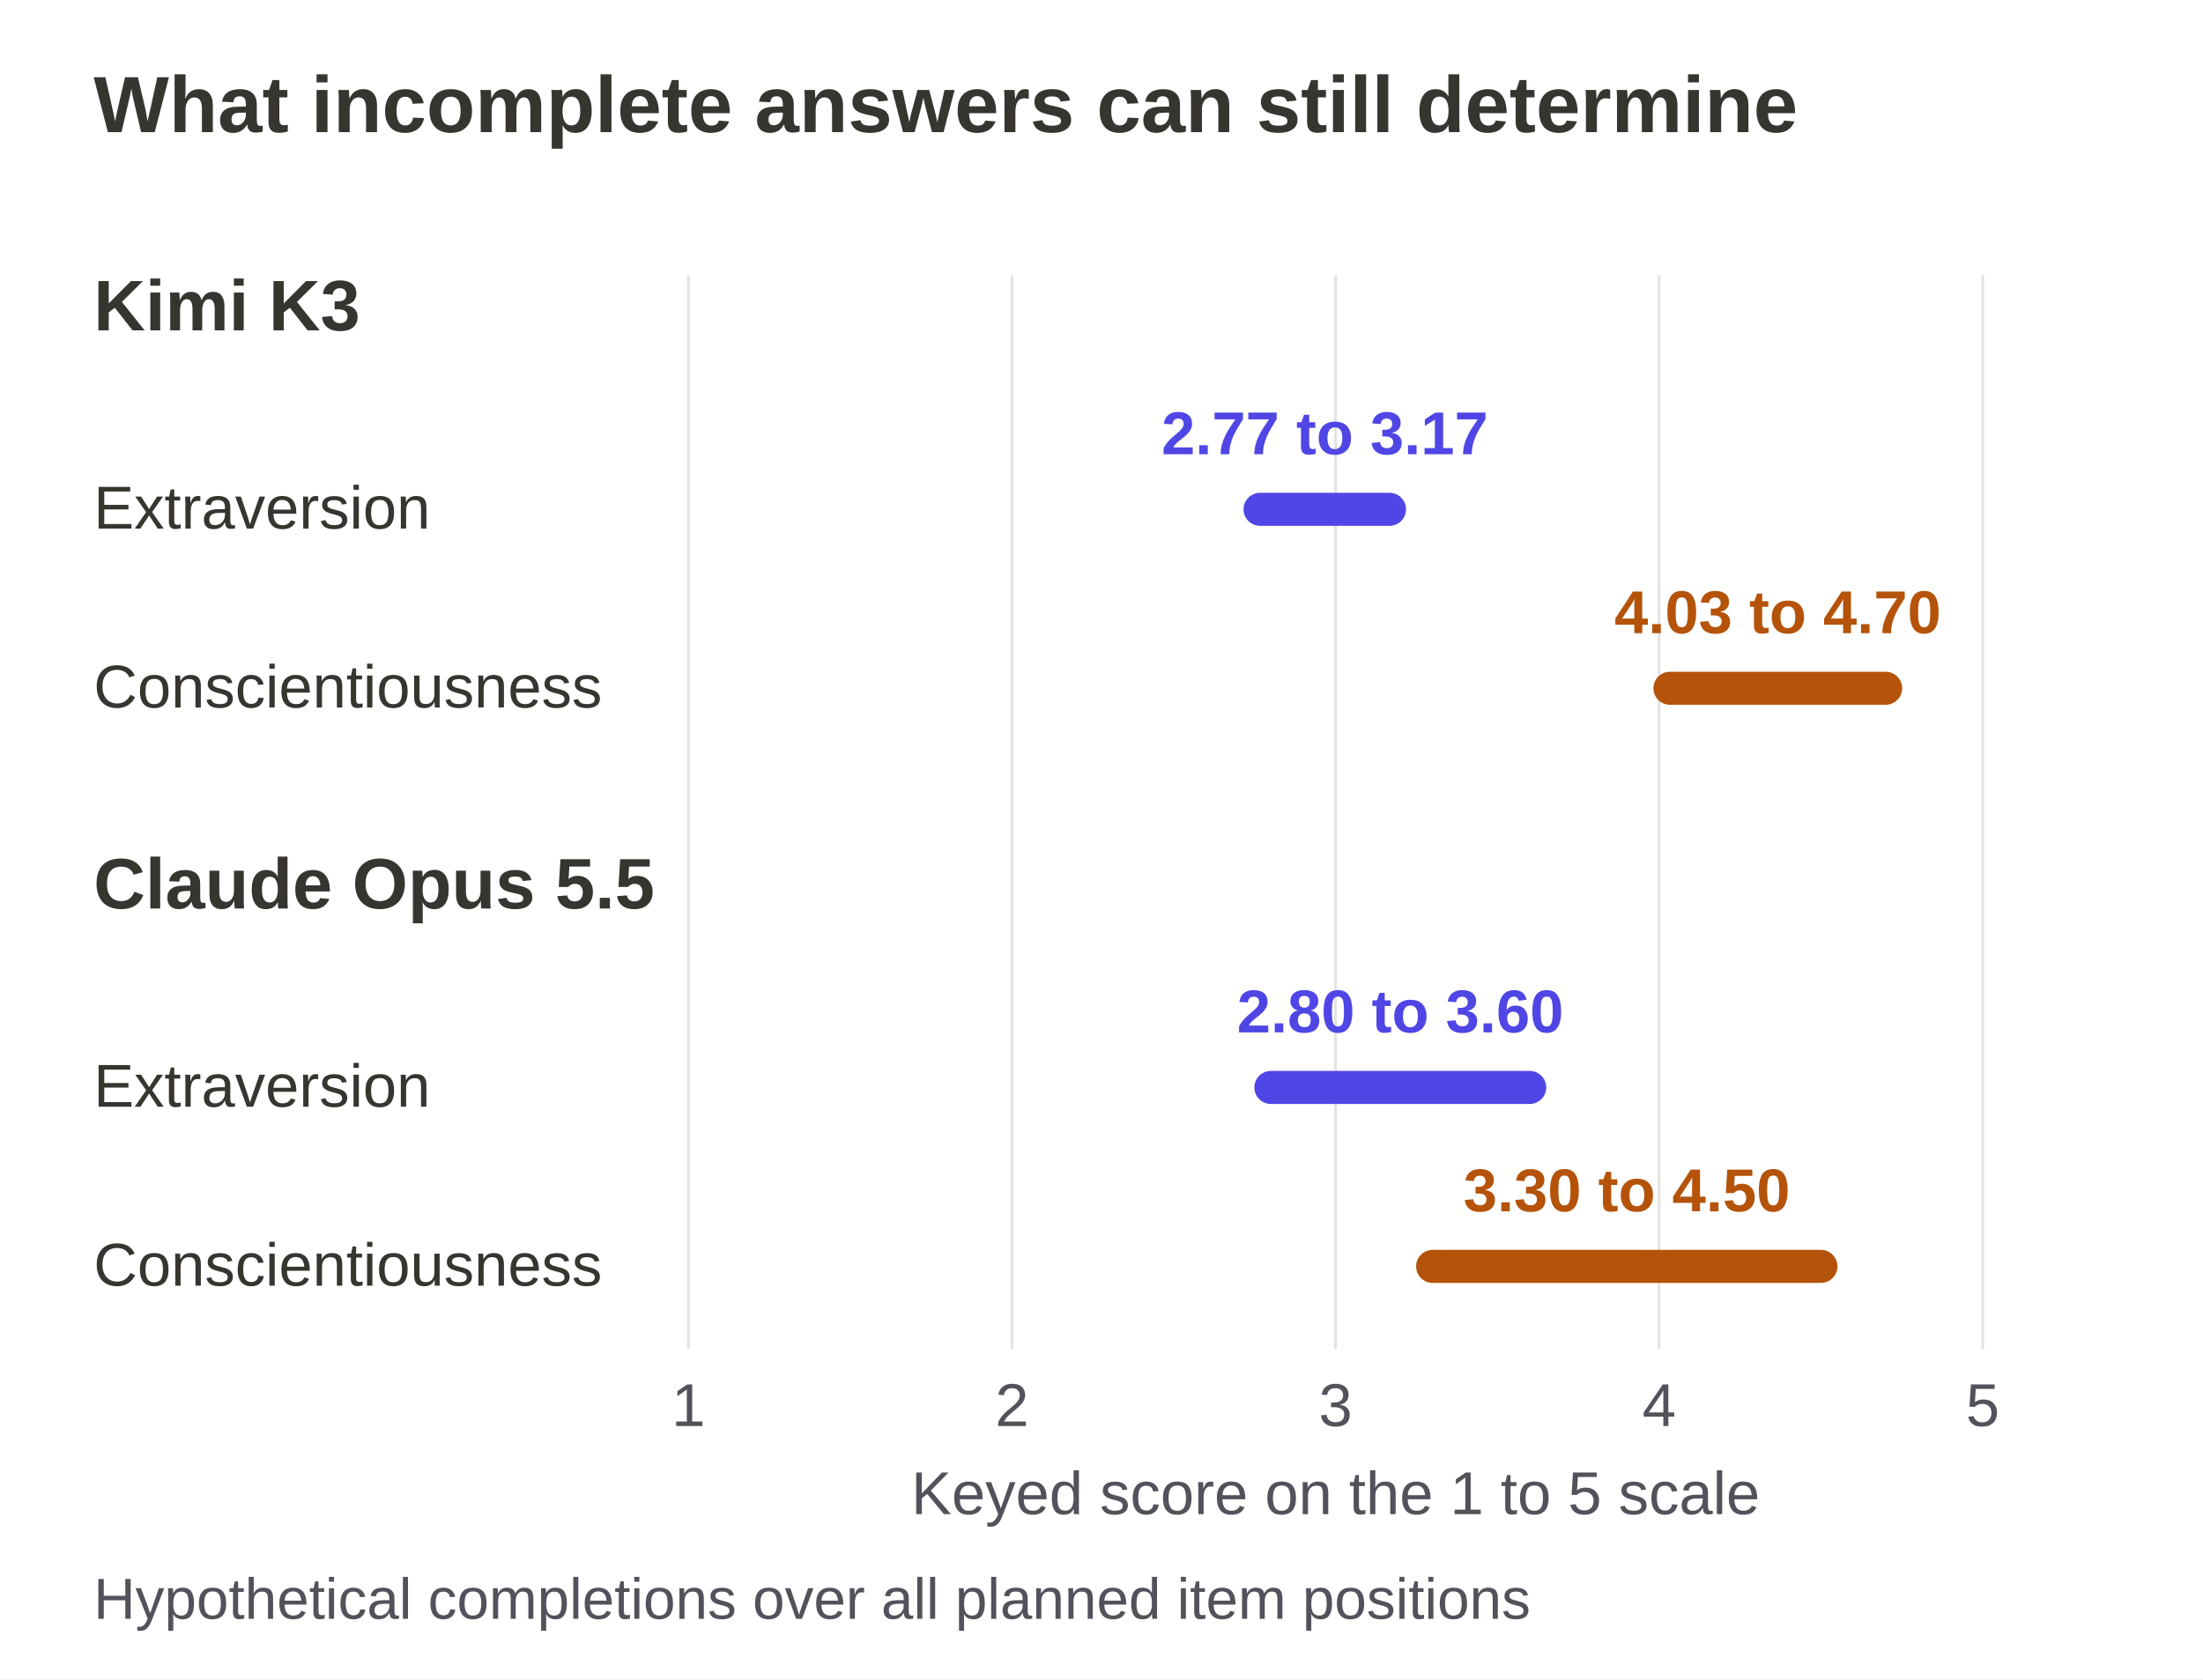
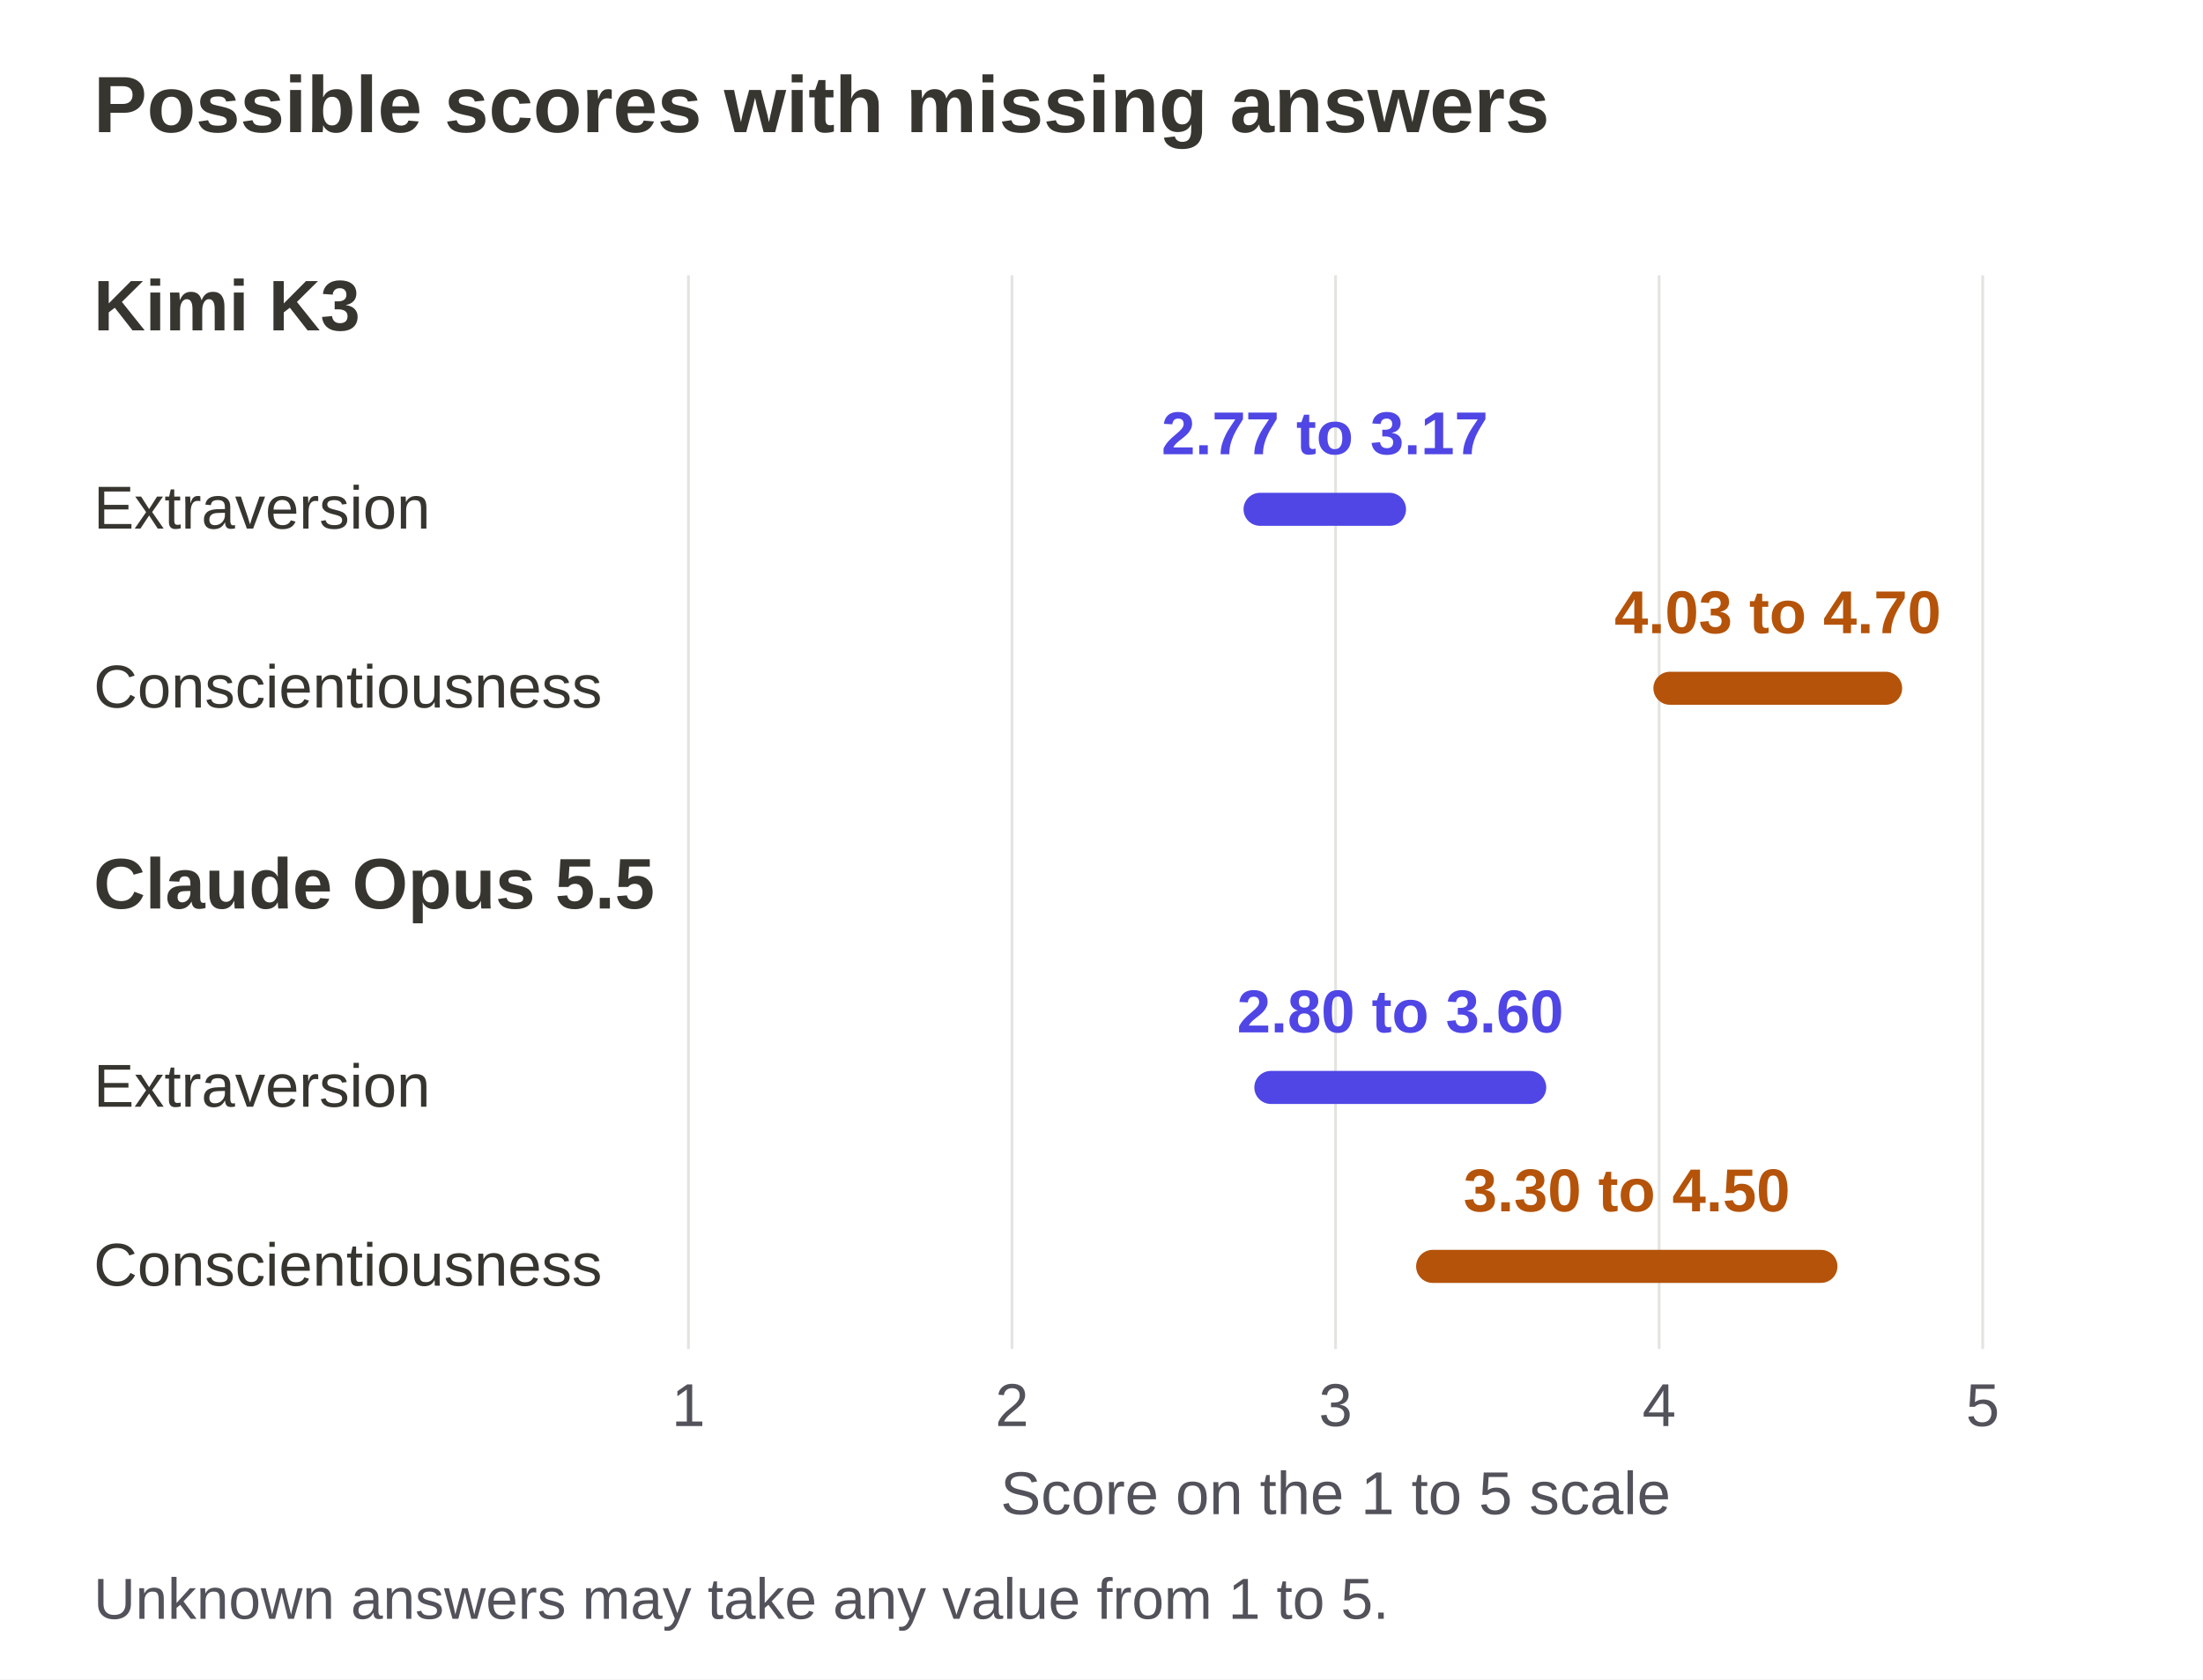
<svg xmlns="http://www.w3.org/2000/svg" width="800" height="610" viewBox="0 0 800 610" role="img" aria-labelledby="chart-title chart-description" font-family="Arial, Helvetica, sans-serif">
  <rect width="800" height="610" fill="#ffffff" />
-   <text x="34" y="48" font-size="29" fill="#37352f" font-weight="700" text-anchor="start">What incomplete answers can still determine</text>
+   <text x="34" y="48" font-size="29" fill="#37352f" font-weight="700" text-anchor="start">Possible scores with missing answers</text>
  <line x1="250.0" x2="250.0" y1="100" y2="490" stroke="#e3e3e0" />
  <text x="250.0" y="518" font-size="22" fill="#52525b" font-weight="400" text-anchor="middle">1</text>
  <line x1="367.5" x2="367.5" y1="100" y2="490" stroke="#e3e3e0" />
  <text x="367.5" y="518" font-size="22" fill="#52525b" font-weight="400" text-anchor="middle">2</text>
  <line x1="485.0" x2="485.0" y1="100" y2="490" stroke="#e3e3e0" />
  <text x="485.0" y="518" font-size="22" fill="#52525b" font-weight="400" text-anchor="middle">3</text>
  <line x1="602.5" x2="602.5" y1="100" y2="490" stroke="#e3e3e0" />
  <text x="602.5" y="518" font-size="22" fill="#52525b" font-weight="400" text-anchor="middle">4</text>
  <line x1="720.0" x2="720.0" y1="100" y2="490" stroke="#e3e3e0" />
  <text x="720.0" y="518" font-size="22" fill="#52525b" font-weight="400" text-anchor="middle">5</text>
-   <text x="485.0" y="550" font-size="22" fill="#52525b" font-weight="400" text-anchor="middle">Keyed score on the 1 to 5 scale</text>
+   <text x="485.0" y="550" font-size="22" fill="#52525b" font-weight="400" text-anchor="middle">Score on the 1 to 5 scale</text>
  <text x="34" y="120" font-size="26" fill="#37352f" font-weight="700" text-anchor="start">Kimi K3</text>
  <text x="34" y="192" font-size="22" fill="#37352f" font-weight="400" text-anchor="start">Extraversion</text>
  <line x1="457.583" x2="504.583" y1="185" y2="185" stroke="#4f46e5" stroke-width="12" stroke-linecap="round" />
  <text x="481.083" y="165" font-size="22" fill="#4f46e5" font-weight="700" text-anchor="middle">2.77 to 3.17</text>
  <text x="34" y="257" font-size="22" fill="#37352f" font-weight="400" text-anchor="start">Conscientiousness</text>
  <line x1="606.417" x2="684.75" y1="250" y2="250" stroke="#b45309" stroke-width="12" stroke-linecap="round" />
  <text x="645.583" y="230" font-size="22" fill="#b45309" font-weight="700" text-anchor="middle">4.03 to 4.70</text>
  <text x="34" y="330" font-size="26" fill="#37352f" font-weight="700" text-anchor="start">Claude Opus 5.5</text>
  <text x="34" y="402" font-size="22" fill="#37352f" font-weight="400" text-anchor="start">Extraversion</text>
  <line x1="461.5" x2="555.5" y1="395" y2="395" stroke="#4f46e5" stroke-width="12" stroke-linecap="round" />
  <text x="508.5" y="375" font-size="22" fill="#4f46e5" font-weight="700" text-anchor="middle">2.80 to 3.60</text>
  <text x="34" y="467" font-size="22" fill="#37352f" font-weight="400" text-anchor="start">Conscientiousness</text>
  <line x1="520.25" x2="661.25" y1="460" y2="460" stroke="#b45309" stroke-width="12" stroke-linecap="round" />
  <text x="590.75" y="440" font-size="22" fill="#b45309" font-weight="700" text-anchor="middle">3.30 to 4.50</text>
-   <text x="34" y="588" font-size="21" fill="#52525b" font-weight="400" text-anchor="start">Hypothetical completions over all planned item positions</text>
+   <text x="34" y="588" font-size="21" fill="#52525b" font-weight="400" text-anchor="start">Unknown answers may take any value from 1 to 5.</text>
</svg>
